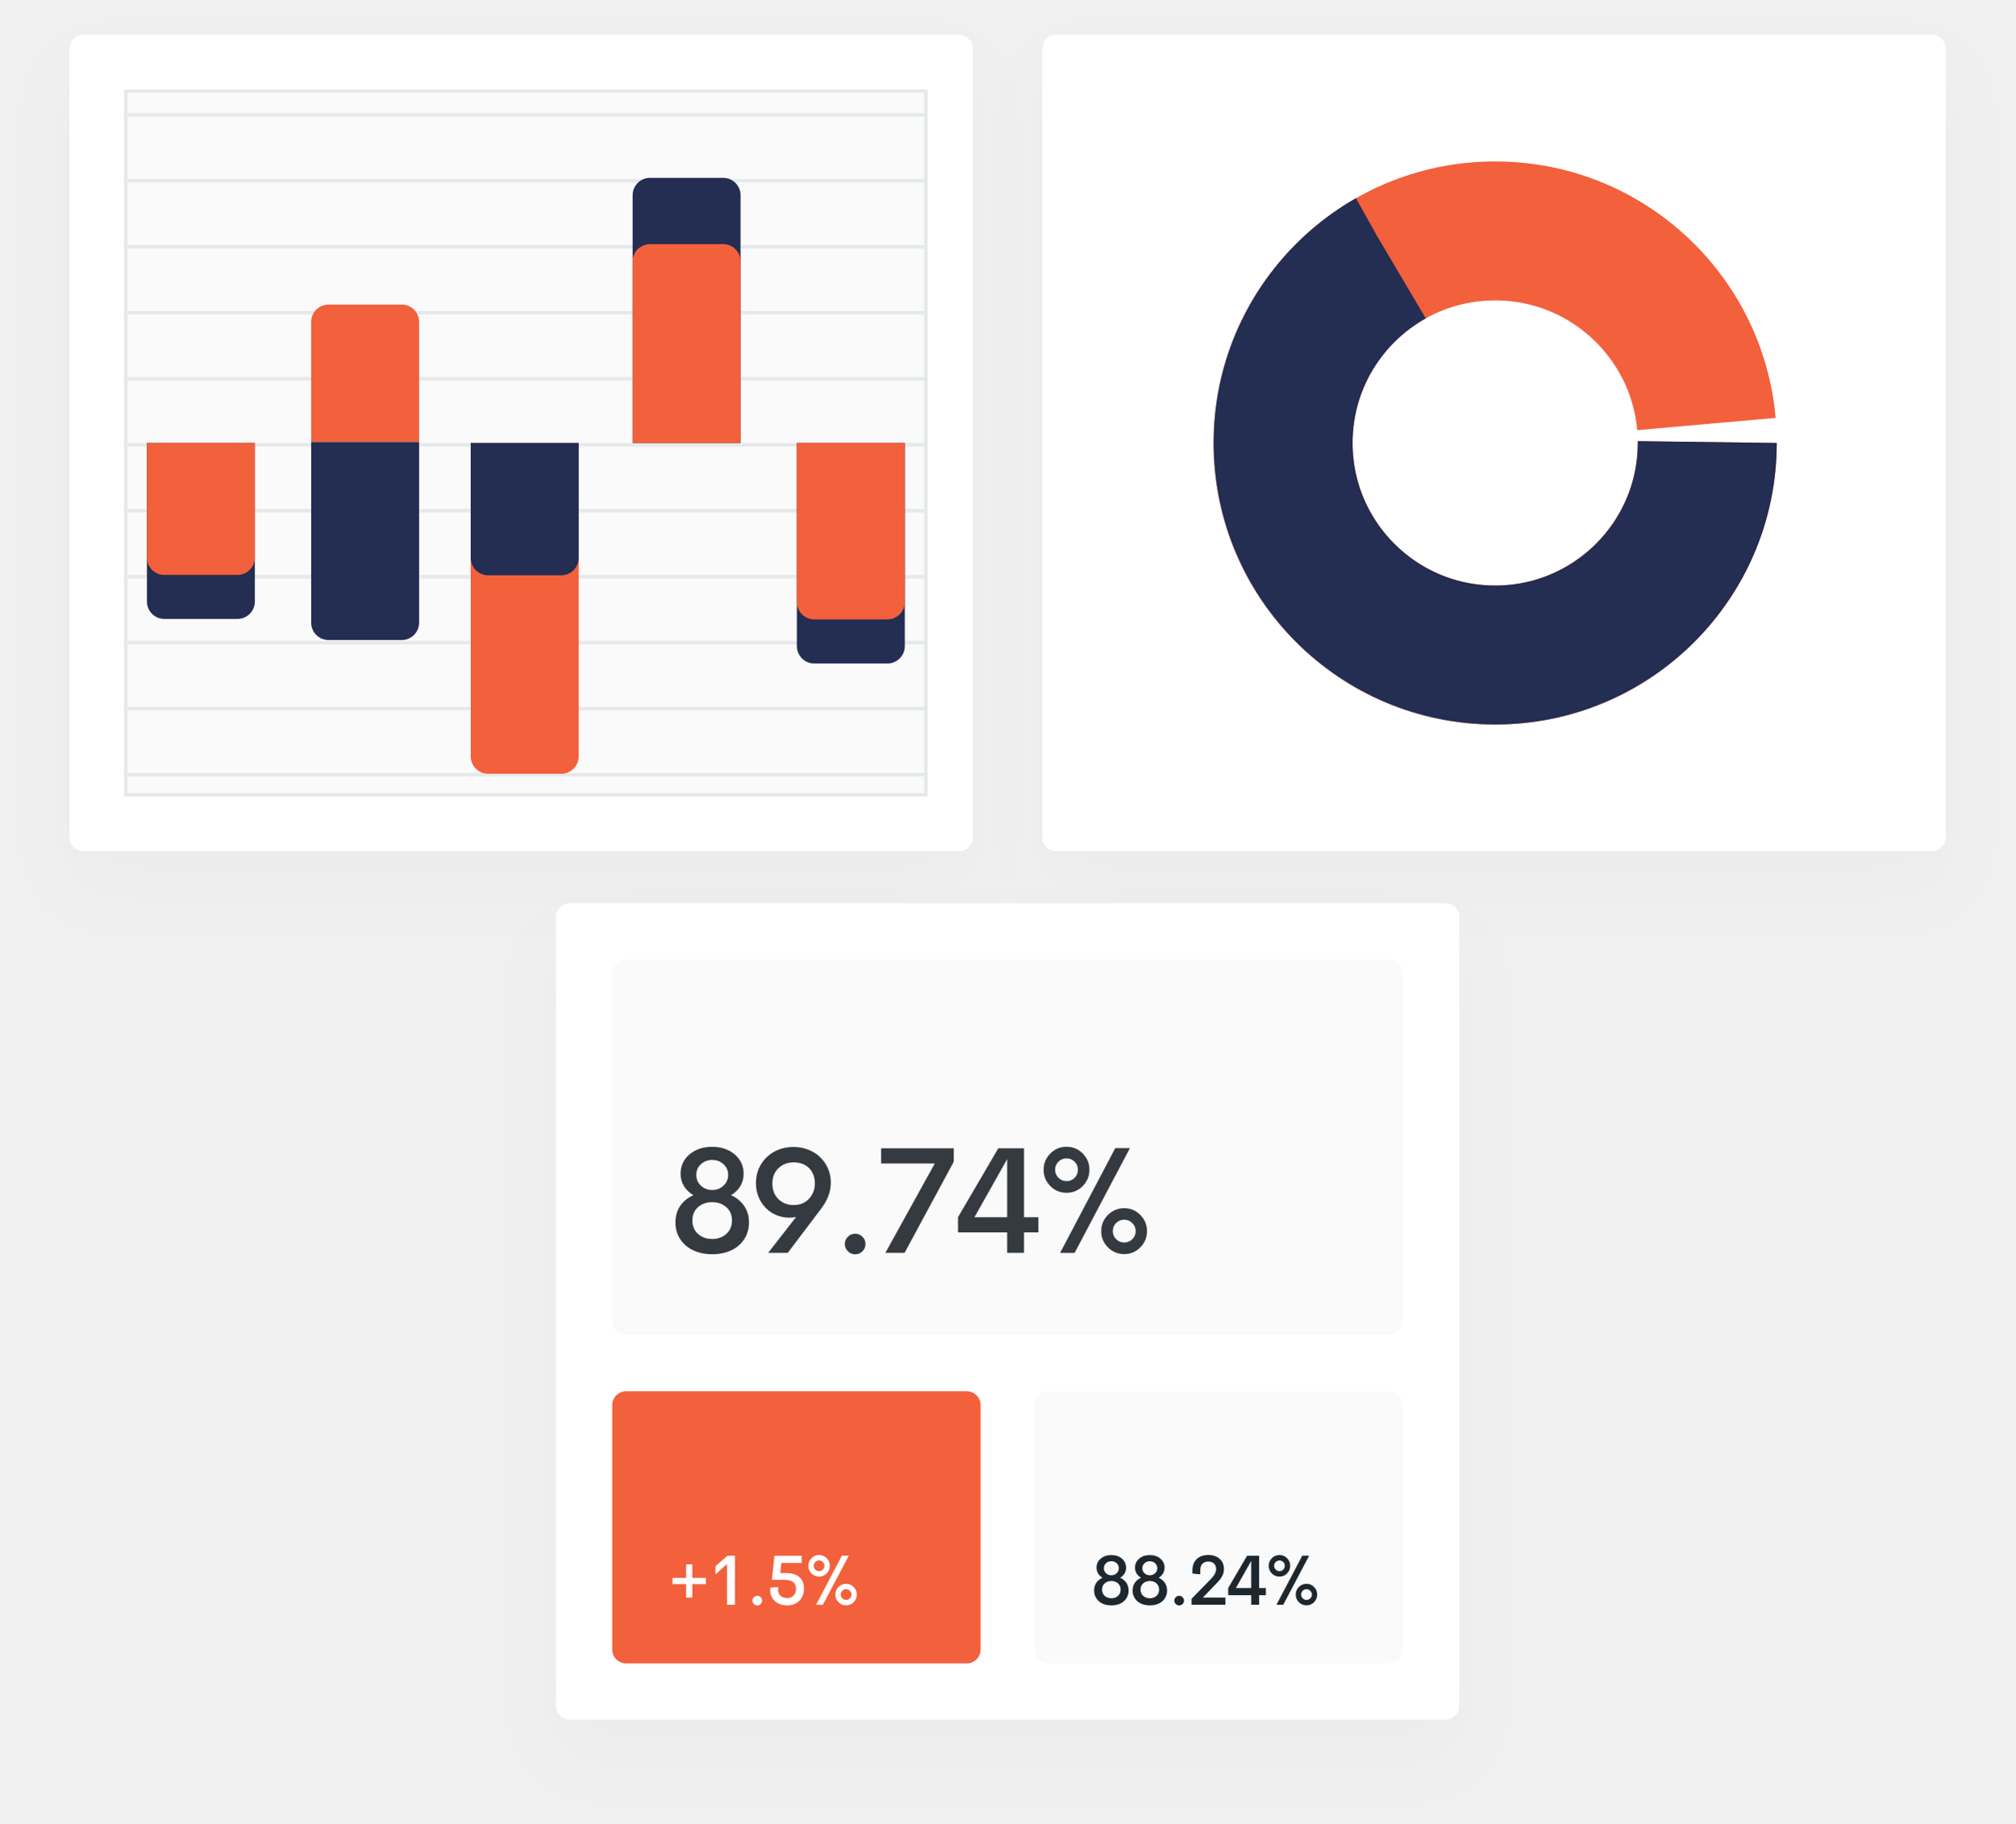
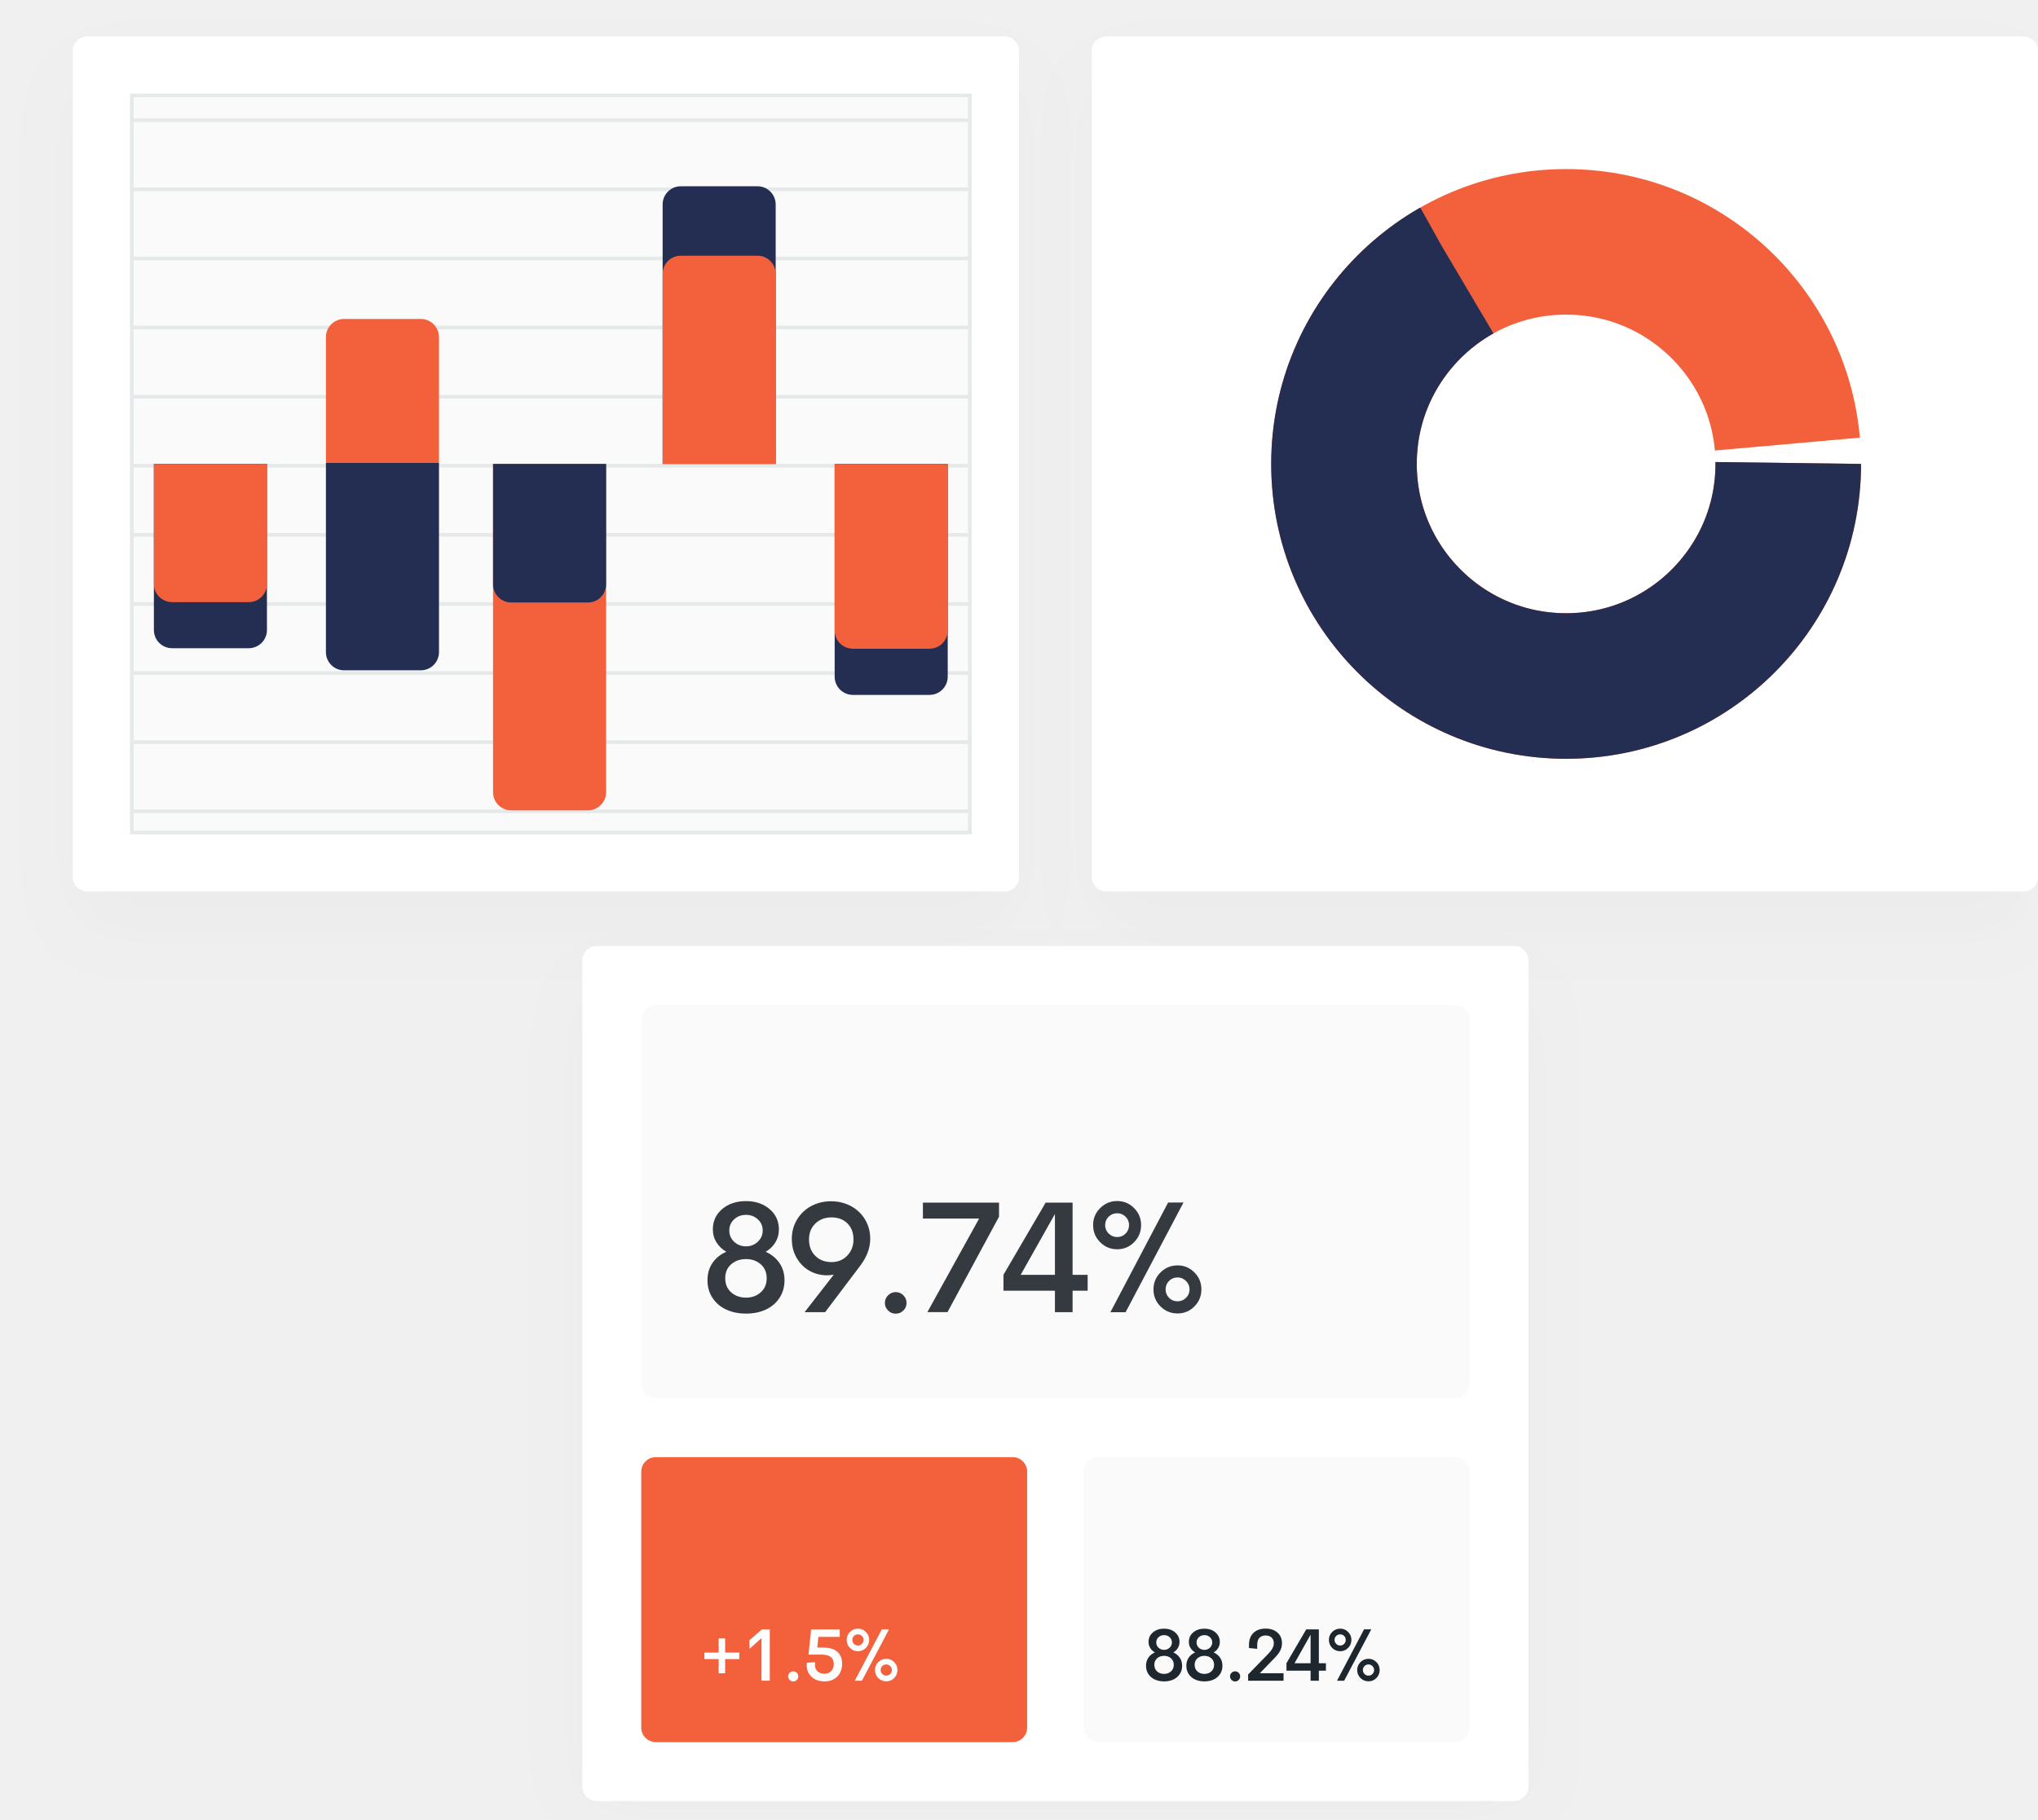
- <svg xmlns="http://www.w3.org/2000/svg" xmlns:xlink="http://www.w3.org/1999/xlink" width="580" height="525">
+ <svg xmlns="http://www.w3.org/2000/svg" xmlns:xlink="http://www.w3.org/1999/xlink" width="560" height="500">
  <defs>
    <filter id="c" width="126.9%" height="129.8%" x="-13.5%" y="-10.6%" filterUnits="objectBoundingBox">
      <feOffset dy="10" in="SourceAlpha" result="shadowOffsetOuter1" />
      <feGaussianBlur in="shadowOffsetOuter1" result="shadowBlurOuter1" stdDeviation="10" />
      <feColorMatrix in="shadowBlurOuter1" values="0 0 0 0 0.312 0 0 0 0 0.337 0 0 0 0 0.386 0 0 0 0.03 0" />
    </filter>
    <filter id="e" width="126.9%" height="129.8%" x="-13.5%" y="-10.6%" filterUnits="objectBoundingBox">
      <feOffset dy="10" in="SourceAlpha" result="shadowOffsetOuter1" />
      <feGaussianBlur in="shadowOffsetOuter1" result="shadowBlurOuter1" stdDeviation="10" />
      <feColorMatrix in="shadowBlurOuter1" values="0 0 0 0 0.312 0 0 0 0 0.337 0 0 0 0 0.386 0 0 0 0.03 0" />
    </filter>
    <filter id="i" width="126.9%" height="129.8%" x="-13.5%" y="-10.6%" filterUnits="objectBoundingBox">
      <feOffset dy="10" in="SourceAlpha" result="shadowOffsetOuter1" />
      <feGaussianBlur in="shadowOffsetOuter1" result="shadowBlurOuter1" stdDeviation="10" />
      <feColorMatrix in="shadowBlurOuter1" values="0 0 0 0 0.312 0 0 0 0 0.337 0 0 0 0 0.386 0 0 0 0.03 0" />
    </filter>
    <rect id="d" width="260" height="235" x="0" y="0" rx="4" />
    <rect id="f" width="260" height="235" x="0" y="0" rx="4" />
    <rect id="j" width="260" height="235" x="0" y="0" rx="4" />
    <ellipse id="a" cx="81.039" cy="81.034" rx="81.039" ry="81.034" />
    <ellipse id="b" cx="81.039" cy="81.034" rx="81.039" ry="81.034" />
    <mask id="g" width="162.078" height="162.069" x="0" y="0" fill="#fff" maskContentUnits="userSpaceOnUse" maskUnits="objectBoundingBox">
      <use xlink:href="#a" />
    </mask>
    <mask id="h" width="162.078" height="162.069" x="0" y="0" fill="#fff" maskContentUnits="userSpaceOnUse" maskUnits="objectBoundingBox">
      <use xlink:href="#b" />
    </mask>
  </defs>
  <g fill="none" fill-rule="evenodd" transform="translate(20 10)">
    <use fill="#000" filter="url(#c)" xlink:href="#d" />
    <use fill="#FFF" xlink:href="#d" />
    <path fill="#FAFAFA" stroke="#E5E9EA" d="M16.208 16.207h230.286v202.586H16.208z" />
    <path fill="#E5E9EA" d="M16.208 117.5h230.286v1H16.208zM16.208 136.493h230.286v1H16.208zM16.208 155.485h230.286v1H16.208zM16.208 174.477h230.286v1H16.208zM16.208 41.53h230.286v1H16.208zM16.208 22.538h230.286v1H16.208zM16.208 60.523h230.286v1H16.208zM16.208 79.515h230.286v1H16.208zM16.208 98.508h230.286v1H16.208zM16.208 193.47h230.286v1H16.208zM16.208 212.462h230.286v1H16.208z" />
    <path fill="#242D52" d="M22.286 117.5h31.065v45.647a5 5 0 01-5 5H27.286a5 5 0 01-5-5V117.5z" />
    <path fill="#F3603C" d="M22.286 117.5h31.065v32.985a5 5 0 01-5 5H27.286a5 5 0 01-5-5V117.5zM69.558 117.234h31.065V82.658a5 5 0 00-5-5H74.558a5 5 0 00-5 5v34.576z" />
    <path fill="#242D52" d="M69.558 117.234h31.065v51.99a5 5 0 01-5 5H74.558a5 5 0 01-5-5v-51.99zM162.078 117.5h31.065V46.193a5 5 0 00-5-5h-21.065a5 5 0 00-5 5V117.5z" />
    <path fill="#F3603C" d="M162.078 117.5h31.065V65.27a5 5 0 00-5-5h-21.065a5 5 0 00-5 5v52.23z" />
    <g>
      <path fill="#242D52" d="M209.351 117.5h31.065v58.477a5 5 0 01-5 5H214.35a5 5 0 01-5-5V117.5z" />
      <path fill="#F3603C" d="M209.351 117.5h31.065v45.782a5 5 0 01-5 5H214.35a5 5 0 01-5-5V117.5z" />
    </g>
    <g>
      <path fill="#F3603C" d="M115.481 117.5h31.065v90.216a5 5 0 01-5 5H120.48a5 5 0 01-5-5V117.5z" />
      <path fill="#242D52" d="M115.481 117.5h31.065v33.086a5 5 0 01-5 5H120.48a5 5 0 01-5-5V117.5z" />
    </g>
    <g transform="translate(280)">
      <use fill="#000" filter="url(#e)" xlink:href="#f" />
      <use fill="#FFF" xlink:href="#f" />
      <g transform="translate(49.299 36.466)">
        <ellipse cx="81.039" cy="81.034" stroke="#FFF" stroke-width="40" rx="61.039" ry="61.034" />
        <use stroke="#F3603C" stroke-dasharray="502" stroke-width="80" mask="url(#g)" xlink:href="#a" />
        <use stroke="#242D52" stroke-dasharray="340" stroke-width="80" mask="url(#h)" xlink:href="#b" />
      </g>
    </g>
    <g transform="translate(140 250)">
      <use fill="#000" filter="url(#i)" xlink:href="#j" />
      <use fill="#FFF" xlink:href="#j" />
      <g transform="translate(16.208 140.46)">
        <rect width="106.026" height="78.333" fill="#F3603C" rx="4" />
        <path fill="#FFF" fill-rule="nonzero" d="M23.044 59.413v-3.907h3.897v-1.78h-3.897v-3.908h-1.781v3.907h-3.908v1.78h3.908v3.908h1.78zm12.264 2.038V47.345H33.15l-3.433 2.997v2.374l3.314-2.977V61.45h2.276zm6.437.198c.382 0 .71-.135.984-.406.274-.27.41-.597.41-.98 0-.382-.136-.71-.41-.983a1.343 1.343 0 00-.984-.41c-.376 0-.702.136-.98.41a1.335 1.335 0 00-.415.984c0 .376.139.7.416.974.277.274.603.41.979.41zm8.584-.01c1.45 0 2.623-.444 3.517-1.33.893-.888 1.34-2.053 1.34-3.497 0-1.438-.438-2.544-1.316-3.32-.877-.774-2.199-1.161-3.966-1.161H48.36l.307-2.918h5.876v-2.058H46.68l-.732 6.914h3.63c2.21 0 3.314.874 3.314 2.622 0 .791-.232 1.43-.697 1.914-.465.485-1.103.727-1.915.727-.705 0-1.307-.205-1.805-.613-.498-.41-.747-1.023-.747-1.84 0-.165.023-.403.07-.712l-2.286.138c-.033.284-.05.521-.05.712 0 .917.228 1.716.683 2.399a4.204 4.204 0 001.771 1.523c.726.333 1.53.5 2.414.5zm9.207-8.29a2.96 2.96 0 002.186-.91c.6-.613.9-1.348.9-2.205 0-.851-.3-1.58-.9-2.187a2.96 2.96 0 00-2.186-.91c-.85 0-1.58.304-2.186.91a2.981 2.981 0 00-.91 2.187c0 .863.302 1.599.905 2.205.603.607 1.334.91 2.191.91zm1.088 8.112l7.46-14.136h-1.98l-7.438 14.136h1.958zm-1.088-9.684c-.422 0-.785-.15-1.088-.45a1.48 1.48 0 01-.455-1.093c0-.43.152-.79.455-1.084a1.51 1.51 0 011.088-.44c.429 0 .792.149 1.088.445.297.297.445.656.445 1.079 0 .428-.146.793-.44 1.093-.293.3-.658.45-1.093.45zm7.785 9.842c.851 0 1.575-.303 2.172-.91a3.006 3.006 0 00.895-2.186c0-.857-.3-1.588-.9-2.191a2.945 2.945 0 00-2.167-.905c-.857 0-1.589.301-2.196.905a2.976 2.976 0 00-.91 2.191c0 .857.302 1.588.905 2.191.604.603 1.338.905 2.201.905zm0-1.563c-.435 0-.8-.15-1.098-.45a1.485 1.485 0 01-.445-1.083c0-.435.149-.801.445-1.098a1.492 1.492 0 011.098-.445c.416 0 .777.151 1.084.455.306.303.46.666.46 1.088 0 .422-.152.783-.455 1.083-.304.3-.666.45-1.089.45z" />
      </g>
      <g transform="translate(137.766 140.46)">
        <rect width="106.026" height="78.333" fill="#FAFAFA" rx="4" />
        <path fill="#1E272E" fill-rule="nonzero" d="M22.104 61.639c.936 0 1.777-.168 2.522-.505a4.186 4.186 0 001.776-1.503c.439-.66.658-1.421.658-2.285 0-.85-.218-1.593-.653-2.226a4.118 4.118 0 00-1.77-1.444c.527-.31.942-.714 1.246-1.212a3.14 3.14 0 00.455-1.667c0-1.068-.4-1.943-1.202-2.626-.801-.682-1.812-1.024-3.032-1.024-1.24 0-2.262.34-3.067 1.02-.804.678-1.207 1.555-1.207 2.63 0 .614.155 1.17.465 1.667.31.498.736.902 1.276 1.212-.758.323-1.353.801-1.785 1.434-.432.633-.648 1.379-.648 2.236 0 .864.22 1.625.658 2.285a4.147 4.147 0 001.78 1.498c.749.34 1.591.51 2.528.51zm0-8.665c-.607 0-1.118-.197-1.533-.589a1.926 1.926 0 01-.624-1.459c0-.567.208-1.044.624-1.43.415-.385.926-.578 1.533-.578.6 0 1.108.193 1.523.579.416.385.624.862.624 1.429 0 .574-.21 1.058-.629 1.454a2.131 2.131 0 01-1.518.594zm0 6.607c-.772 0-1.411-.227-1.92-.682-.507-.455-.761-1.062-.761-1.82 0-.745.254-1.342.762-1.79.508-.45 1.147-.673 1.919-.673.758 0 1.391.224 1.9.672.507.449.761 1.046.761 1.79 0 .753-.254 1.358-.762 1.816-.508.458-1.14.687-1.9.687zM33.18 61.64c.936 0 1.777-.168 2.522-.505a4.186 4.186 0 001.776-1.503c.439-.66.658-1.421.658-2.285 0-.85-.218-1.593-.653-2.226a4.118 4.118 0 00-1.77-1.444c.527-.31.942-.714 1.246-1.212a3.14 3.14 0 00.455-1.667c0-1.068-.4-1.943-1.202-2.626-.801-.682-1.812-1.024-3.032-1.024-1.24 0-2.262.34-3.067 1.02-.804.678-1.207 1.555-1.207 2.63 0 .614.155 1.17.465 1.667.31.498.736.902 1.276 1.212-.758.323-1.353.801-1.785 1.434-.432.633-.648 1.379-.648 2.236 0 .864.22 1.625.658 2.285a4.147 4.147 0 001.78 1.498c.749.34 1.591.51 2.528.51zm0-8.665c-.607 0-1.118-.197-1.534-.589a1.926 1.926 0 01-.623-1.459c0-.567.208-1.044.623-1.43.416-.385.927-.578 1.534-.578.6 0 1.108.193 1.523.579.416.385.623.862.623 1.429 0 .574-.209 1.058-.628 1.454a2.131 2.131 0 01-1.518.594zm0 6.607c-.772 0-1.412-.227-1.92-.682-.507-.455-.761-1.062-.761-1.82 0-.745.254-1.342.762-1.79.507-.45 1.147-.673 1.919-.673.758 0 1.391.224 1.9.672.507.449.76 1.046.76 1.79 0 .753-.253 1.358-.76 1.816-.509.458-1.142.687-1.9.687zm8.435 2.068c.383 0 .711-.135.985-.406.273-.27.41-.597.41-.98 0-.382-.137-.71-.41-.983a1.343 1.343 0 00-.985-.41c-.375 0-.702.136-.979.41a1.335 1.335 0 00-.415.984c0 .376.138.7.415.974.277.274.604.41.98.41zm13.313-.198v-2.058h-6.51l4.146-4.293c.666-.692 1.154-1.342 1.464-1.948.31-.607.465-1.27.465-1.989 0-1.253-.419-2.238-1.257-2.957-.837-.72-1.915-1.079-3.234-1.079-1.405 0-2.52.393-3.344 1.178-.824.784-1.237 1.909-1.237 3.373v.791l2.266.218v-1.039c0-.917.207-1.584.623-2.003.415-.419.983-.628 1.701-.628.686 0 1.23.19 1.633.569.402.379.603.908.603 1.587 0 .877-.471 1.8-1.414 2.77l-5.64 5.787v1.721h9.735zm9.702 0v-2.76h1.939v-2.048h-1.94v-9.298H61.16l-5.431 9.289v2.057h6.628v2.76h2.275zm-2.275-4.808h-4.412l4.412-7.834v7.834zm8.129-3.294a2.96 2.96 0 002.186-.91c.6-.613.9-1.348.9-2.205 0-.851-.3-1.58-.9-2.187a2.96 2.96 0 00-2.186-.91c-.851 0-1.58.304-2.187.91a2.981 2.981 0 00-.91 2.187c0 .863.302 1.599.905 2.205.604.607 1.334.91 2.192.91zm1.088 8.112l7.459-14.136h-1.979l-7.439 14.136h1.959zm-1.088-9.684c-.422 0-.785-.15-1.089-.45a1.48 1.48 0 01-.455-1.093c0-.43.152-.79.455-1.084a1.51 1.51 0 011.089-.44c.428 0 .791.149 1.088.445.297.297.445.656.445 1.079 0 .428-.147.793-.44 1.093-.294.3-.658.45-1.093.45zm7.785 9.842c.85 0 1.574-.303 2.171-.91a3.006 3.006 0 00.896-2.186c0-.857-.3-1.588-.9-2.191a2.945 2.945 0 00-2.167-.905c-.857 0-1.59.301-2.196.905a2.976 2.976 0 00-.91 2.191c0 .857.301 1.588.905 2.191.603.603 1.337.905 2.2.905zm0-1.563c-.435 0-.801-.15-1.098-.45a1.485 1.485 0 01-.445-1.083c0-.435.148-.801.445-1.098a1.492 1.492 0 011.098-.445c.415 0 .776.151 1.083.455.307.303.46.666.46 1.088 0 .422-.152.783-.455 1.083-.303.3-.666.45-1.088.45z" />
      </g>
      <g transform="translate(16.208 16.207)">
        <rect width="227.584" height="108.046" fill="#FAFAFA" rx="4" />
        <path fill="#343A40" fill-rule="nonzero" d="M28.786 84.812c1.998 0 3.791-.359 5.381-1.076 1.59-.732 2.853-1.801 3.788-3.208.936-1.407 1.404-3.032 1.404-4.875 0-1.815-.465-3.397-1.393-4.748-.929-1.35-2.188-2.377-3.778-3.08 1.126-.662 2.012-1.524 2.66-2.586.647-1.062.97-2.247.97-3.556 0-2.279-.855-4.146-2.564-5.602-1.71-1.457-3.865-2.185-6.468-2.185-2.645 0-4.826.725-6.542 2.174-1.717 1.449-2.575 3.32-2.575 5.613 0 1.309.33 2.494.992 3.556.661 1.062 1.568 1.924 2.722 2.585-1.618.69-2.888 1.71-3.81 3.06-.92 1.35-1.381 2.94-1.381 4.77 0 1.842.467 3.467 1.403 4.874.936 1.407 2.202 2.473 3.799 3.197 1.597.725 3.394 1.087 5.392 1.087zm0-18.486c-1.295 0-2.385-.419-3.271-1.256-.887-.837-1.33-1.874-1.33-3.112 0-1.21.443-2.227 1.33-3.05.886-.823 1.976-1.234 3.27-1.234 1.281 0 2.364.411 3.25 1.234.887.823 1.33 1.84 1.33 3.05 0 1.224-.446 2.258-1.34 3.102-.893.844-1.973 1.266-3.24 1.266zm0 14.097c-1.646 0-3.011-.486-4.094-1.457-1.084-.97-1.625-2.265-1.625-3.882 0-1.59.541-2.863 1.625-3.82 1.083-.957 2.448-1.435 4.094-1.435 1.618 0 2.968.478 4.052 1.435 1.083.957 1.625 2.23 1.625 3.82 0 1.603-.542 2.894-1.625 3.872-1.084.978-2.434 1.467-4.052 1.467zm21.737 3.988l9.729-12.873c1.772-2.391 2.659-4.818 2.659-7.28 0-1.97-.479-3.746-1.435-5.329a9.904 9.904 0 00-3.894-3.682c-1.64-.872-3.458-1.308-5.455-1.308-1.956 0-3.753.432-5.392 1.297-1.64.866-2.948 2.104-3.926 3.714-.978 1.611-1.46 3.423-1.445 5.434.014 1.97.482 3.718 1.403 5.244.922 1.527 2.107 2.684 3.556 3.472a9.656 9.656 0 004.685 1.182c.661 0 1.294-.064 1.9-.19l-8.02 10.319h5.635zm1.73-13.76c-1.8 0-3.274-.565-4.421-1.698-1.147-1.132-1.727-2.62-1.741-4.463-.014-1.815.563-3.289 1.73-4.421 1.168-1.133 2.645-1.699 4.432-1.699 1.815 0 3.278.549 4.39 1.646 1.111 1.098 1.667 2.575 1.667 4.432 0 1.758-.566 3.232-1.699 4.42-1.132 1.19-2.585 1.784-4.358 1.784zm17.664 14.182c.816 0 1.516-.288 2.1-.865a2.83 2.83 0 00.876-2.09c0-.815-.292-1.515-.876-2.1a2.864 2.864 0 00-2.1-.875c-.802 0-1.498.292-2.09.876-.59.584-.885 1.284-.885 2.1 0 .801.295 1.494.886 2.078.59.584 1.287.876 2.09.876zm14.224-.422l14.16-26.23v-3.863H77.389v4.369h15.448L78.612 84.41h5.53zm34.378 0v-5.888h4.137v-4.368h-4.137V54.318h-7.407L99.526 74.134v4.39h14.14v5.887h4.853zm-4.853-10.256h-9.413l9.413-16.713v16.713zm17.094-7.027c1.829 0 3.383-.647 4.664-1.942 1.28-1.308 1.92-2.877 1.92-4.706 0-1.814-.64-3.369-1.92-4.663-1.28-1.295-2.835-1.942-4.664-1.942-1.815 0-3.37.647-4.664 1.942-1.295 1.294-1.942 2.849-1.942 4.663 0 1.843.644 3.412 1.931 4.706 1.288 1.295 2.846 1.942 4.675 1.942zm2.321 17.304l15.913-30.156h-4.221l-15.87 30.156h4.178zm-2.321-20.66c-.9 0-1.675-.32-2.322-.96a3.157 3.157 0 01-.97-2.332c0-.914.323-1.684.97-2.31a3.222 3.222 0 012.322-.94c.914 0 1.688.317 2.321.95.633.633.95 1.4.95 2.3 0 .915-.313 1.692-.94 2.332-.625.64-1.403.96-2.331.96zm16.609 20.998c1.814 0 3.359-.647 4.632-1.942 1.273-1.294 1.91-2.849 1.91-4.663 0-1.83-.64-3.387-1.92-4.675-1.281-1.287-2.822-1.93-4.622-1.93-1.83 0-3.391.643-4.686 1.93-1.294 1.288-1.941 2.846-1.941 4.675 0 1.828.644 3.386 1.93 4.674 1.288 1.287 2.853 1.93 4.697 1.93zm0-3.335c-.93 0-1.71-.32-2.343-.96a3.168 3.168 0 01-.95-2.31c0-.929.317-1.71.95-2.343s1.414-.95 2.343-.95c.886 0 1.656.324 2.31.971.655.647.982 1.421.982 2.322 0 .9-.324 1.67-.971 2.31-.647.64-1.421.96-2.321.96z" />
      </g>
    </g>
  </g>
</svg>
